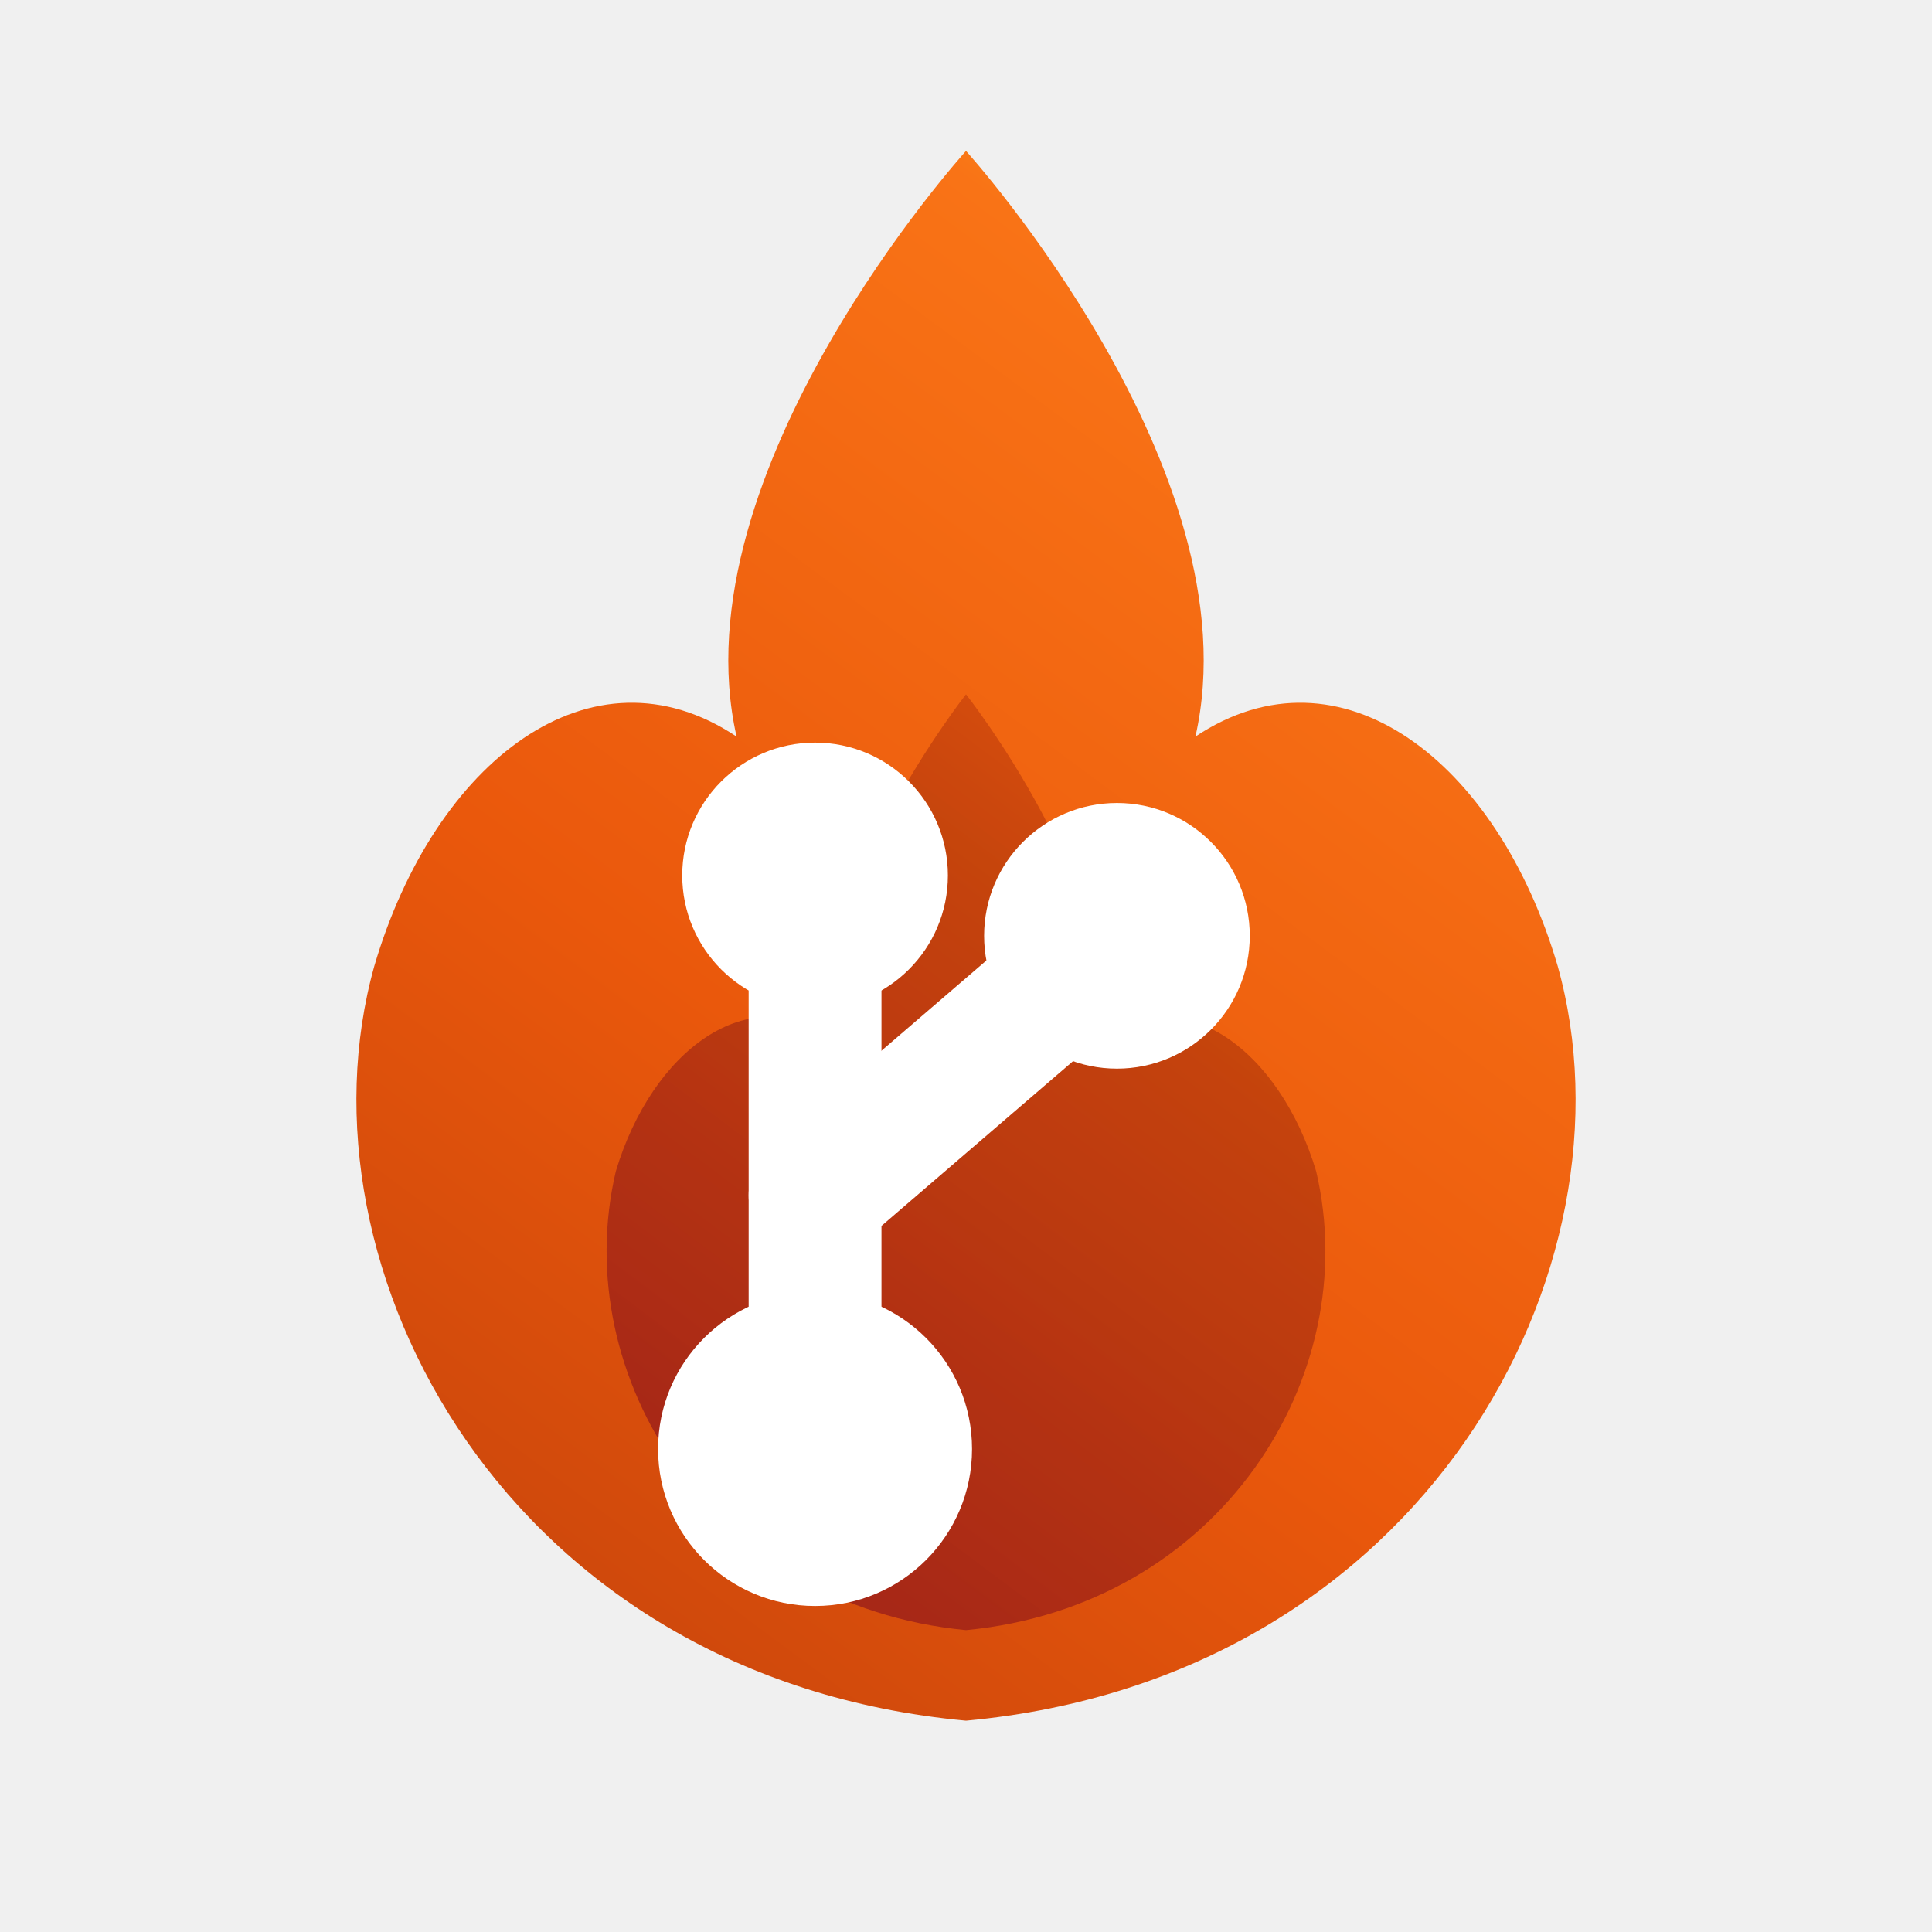
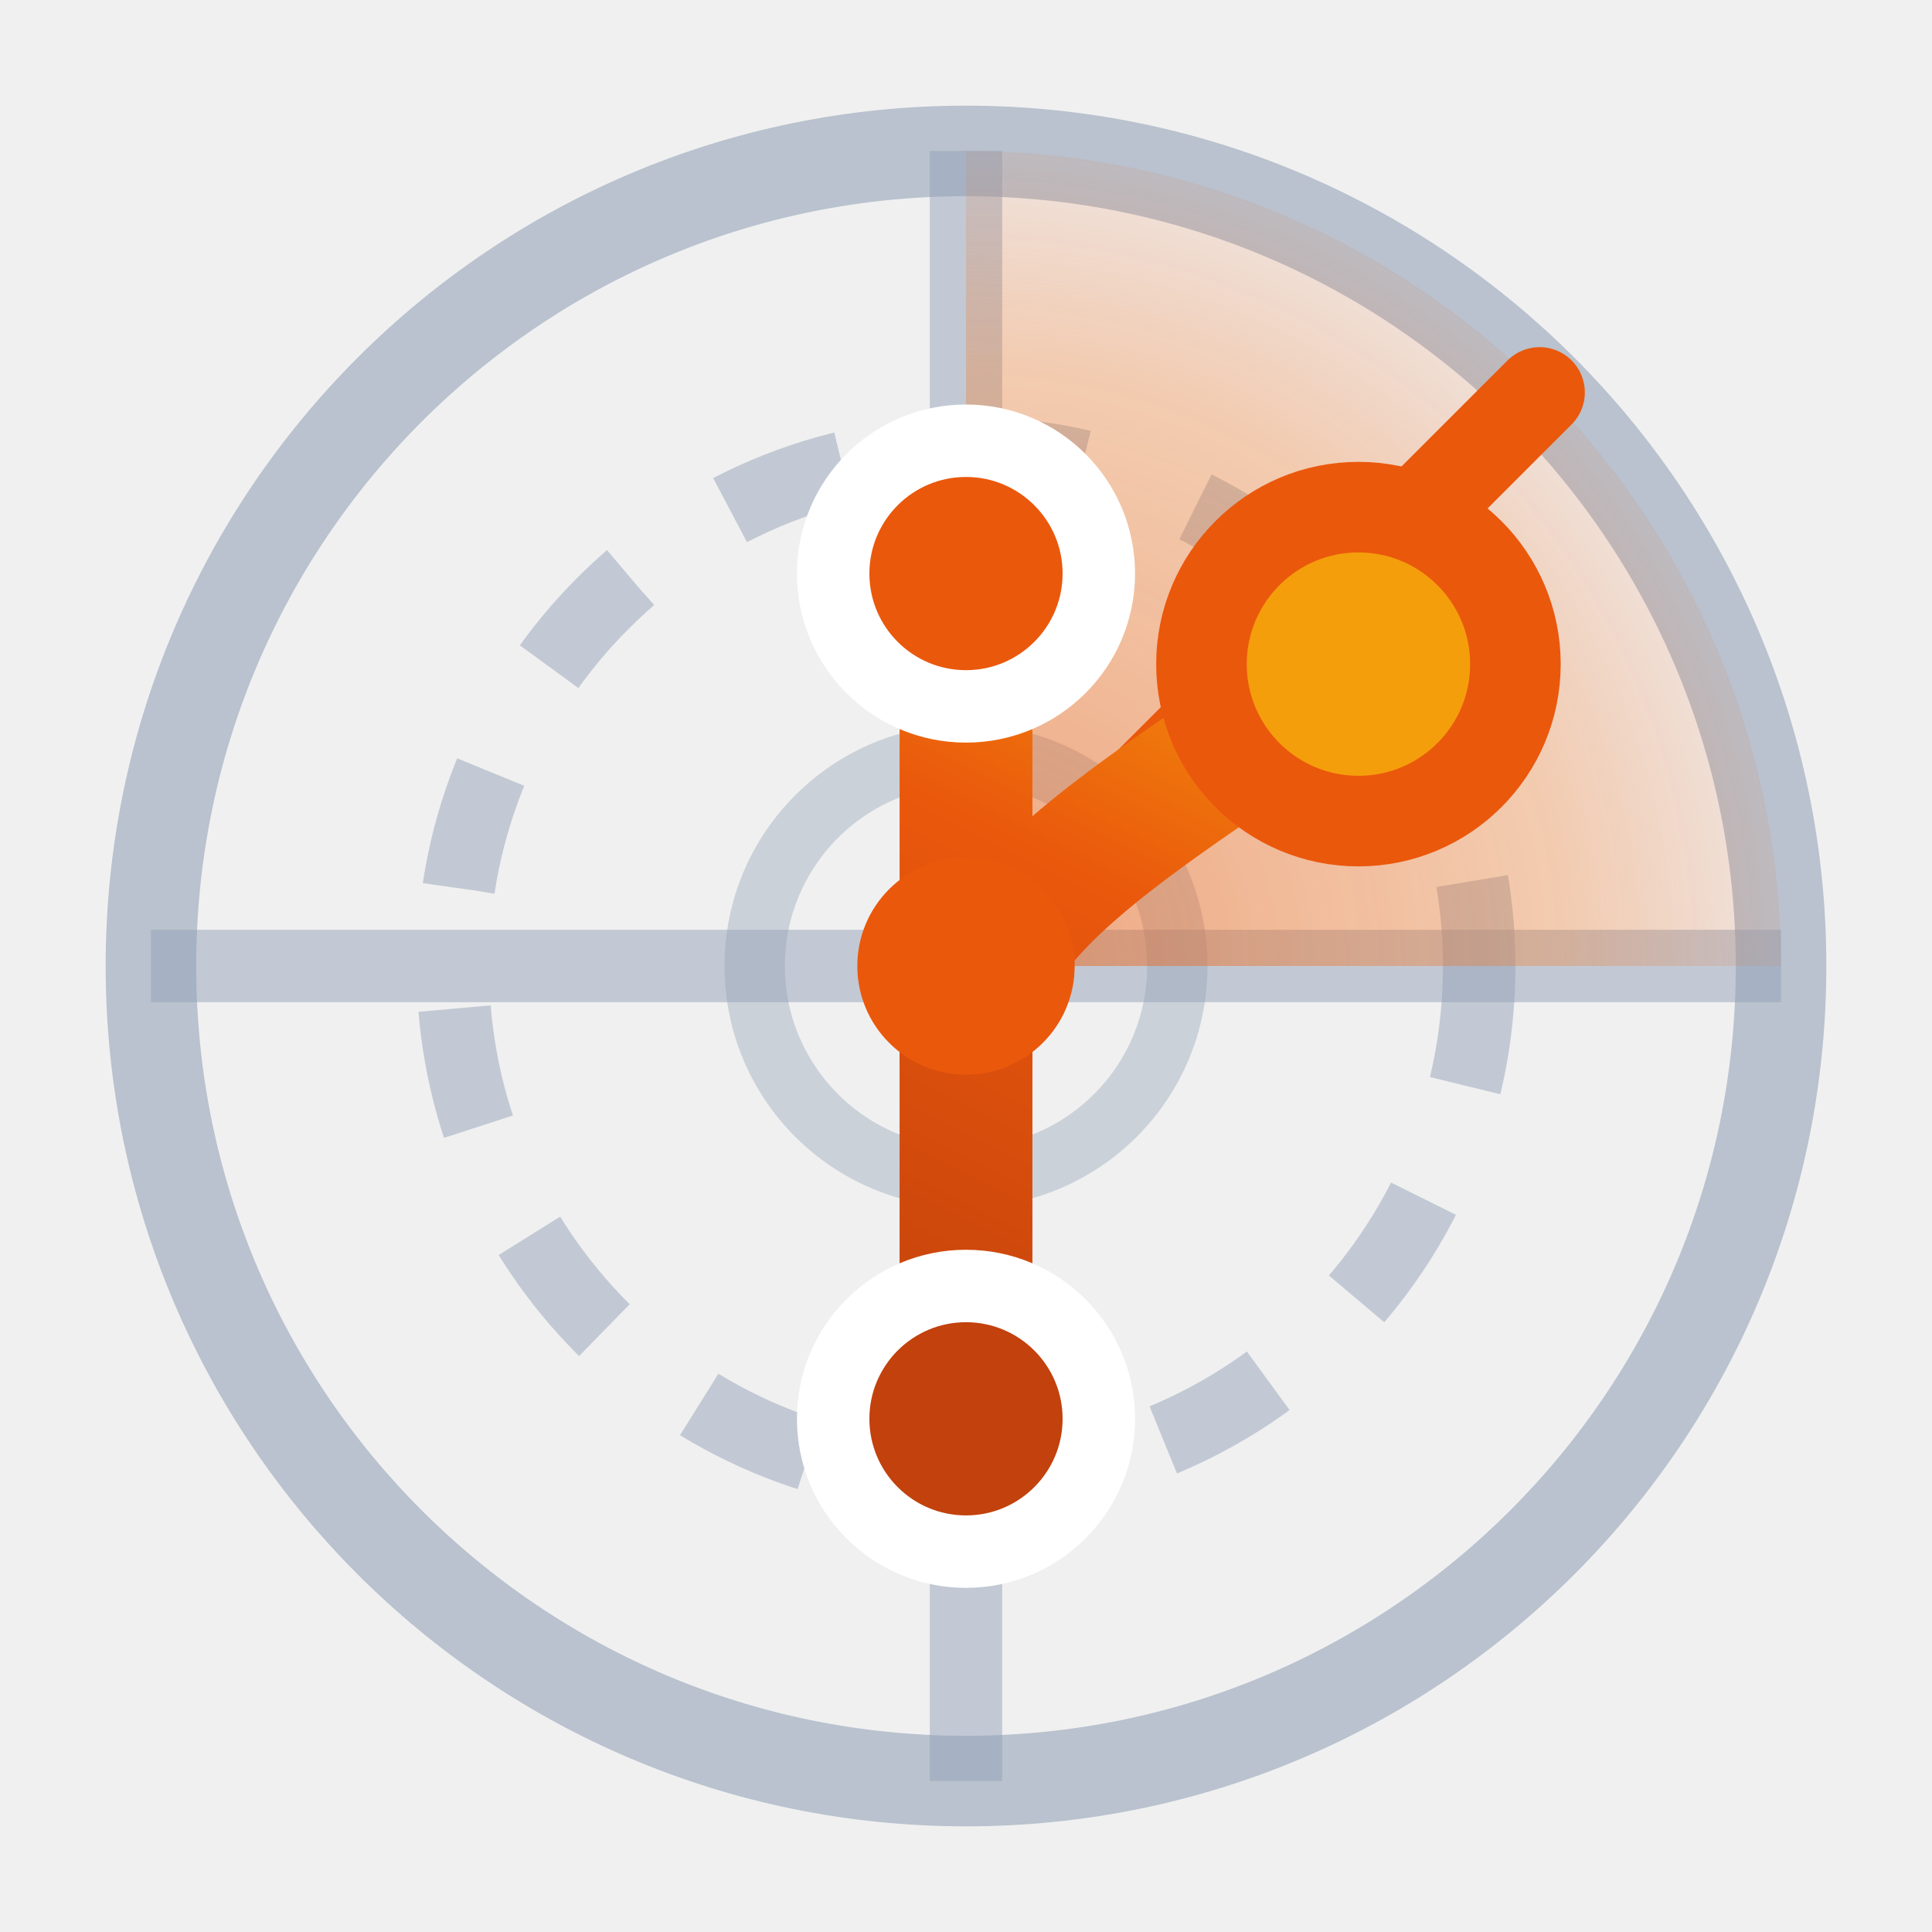
<svg xmlns="http://www.w3.org/2000/svg" viewBox="0 0 32 32" fill="none">
  <defs>
-     <linearGradient id="favFlameGrad" x1="6" y1="29" x2="26" y2="2" gradientUnits="userSpaceOnUse">
+     <radialGradient id="favRadarSweep" cx="16" cy="16" r="14" gradientUnits="userSpaceOnUse">
+       <stop offset="0%" stop-color="#ea580c" stop-opacity="0.5" />
+       <stop offset="70%" stop-color="#f97316" stop-opacity="0.3" />
+       <stop offset="100%" stop-color="#ea580c" stop-opacity="0.05" />
+     </radialGradient>
+     <linearGradient id="favGitOrange" x1="16" y1="24" x2="23" y2="10" gradientUnits="userSpaceOnUse">
      <stop offset="0%" stop-color="#c2410c" />
-       <stop offset="40%" stop-color="#ea580c" />
-       <stop offset="80%" stop-color="#f97316" />
-       <stop offset="100%" stop-color="#fbbf24" />
+       <stop offset="60%" stop-color="#ea580c" />
+       <stop offset="100%" stop-color="#f59e0b" />
    </linearGradient>
-     <linearGradient id="favCoreGrad" x1="10" y1="27" x2="22" y2="11" gradientUnits="userSpaceOnUse">
-       <stop offset="0%" stop-color="#991b1b" />
-       <stop offset="70%" stop-color="#c2410c" />
-       <stop offset="100%" stop-color="#ea580c" />
-     </linearGradient>
+     <style>
+       .reticle-ring { stroke: #94a3b8; }
+       @media (prefers-color-scheme: dark) {
+         .reticle-ring { stroke: #64748b; }
+       }
+     </style>
  </defs>
-   <path d="M16 2.5C16 2.5 20.8 7.8 19.8 12.2C22.2 10.6 24.8 12.6 25.8 16C27.2 21 23.6 27.8 16 28.5C8.4 27.8 4.8 21 6.2 16C7.2 12.6 9.8 10.6 12.2 12.2C11.2 7.8 16 2.5 16 2.5Z" fill="url(#favFlameGrad)" />
-   <path d="M16 11.5C16 11.5 18.6 14.8 18.2 17.2C19.6 16.2 21.2 17.4 21.8 19.4C22.6 22.8 20.2 26.6 16 27C11.8 26.6 9.4 22.8 10.2 19.4C10.8 17.4 12.4 16.2 13.8 17.2C13.4 14.8 16 11.5 16 11.5Z" fill="url(#favCoreGrad)" opacity="0.9" />
-   <line x1="13.5" y1="14.5" x2="13.5" y2="24" stroke="#ffffff" stroke-width="2.2" stroke-linecap="round" />
-   <path d="M13.5 19.8L18.5 15.5" stroke="#ffffff" stroke-width="2.2" stroke-linecap="round" />
-   <circle cx="18.5" cy="15.5" r="2.2" fill="#ffffff" />
-   <circle cx="13.5" cy="14.5" r="2.2" fill="#ffffff" />
-   <circle cx="13.5" cy="24" r="2.6" fill="#ffffff" />
+   <circle cx="16" cy="16" r="13.5" class="reticle-ring" stroke-width="1.5" stroke-opacity="0.6" />
+   <circle cx="16" cy="16" r="8.5" class="reticle-ring" stroke-width="1.2" stroke-dasharray="2 2" stroke-opacity="0.5" />
+   <circle cx="16" cy="16" r="3.5" class="reticle-ring" stroke-width="1" stroke-opacity="0.4" />
+   <line x1="16" y1="2.5" x2="16" y2="29.5" class="reticle-ring" stroke-width="1.2" stroke-opacity="0.5" />
+   <line x1="2.5" y1="16" x2="29.5" y2="16" class="reticle-ring" stroke-width="1.2" stroke-opacity="0.5" />
+   <path d="M16 16 L16 2.5 A13.5 13.5 0 0 1 29.5 16 Z" fill="url(#favRadarSweep)" />
+   <line x1="16" y1="16" x2="25.5" y2="6.5" stroke="#ea580c" stroke-width="1.5" stroke-linecap="round" />
+   <line x1="16" y1="9.5" x2="16" y2="23.5" stroke="url(#favGitOrange)" stroke-width="2.2" stroke-linecap="round" />
+   <path d="M16 17.5 C16 15 19 13.5 22.5 11" stroke="url(#favGitOrange)" stroke-width="2.2" stroke-linecap="round" />
+   <circle cx="16" cy="23.5" r="2.2" fill="#c2410c" stroke="#ffffff" stroke-width="1.2" />
+   <circle cx="16" cy="16" r="1.8" fill="#ea580c" />
+   <circle cx="16" cy="9.5" r="2.2" fill="#ea580c" stroke="#ffffff" stroke-width="1.2" />
+   <circle cx="22.5" cy="11" r="2.6" fill="#f59e0b" stroke="#ea580c" stroke-width="1.5" />
</svg>
